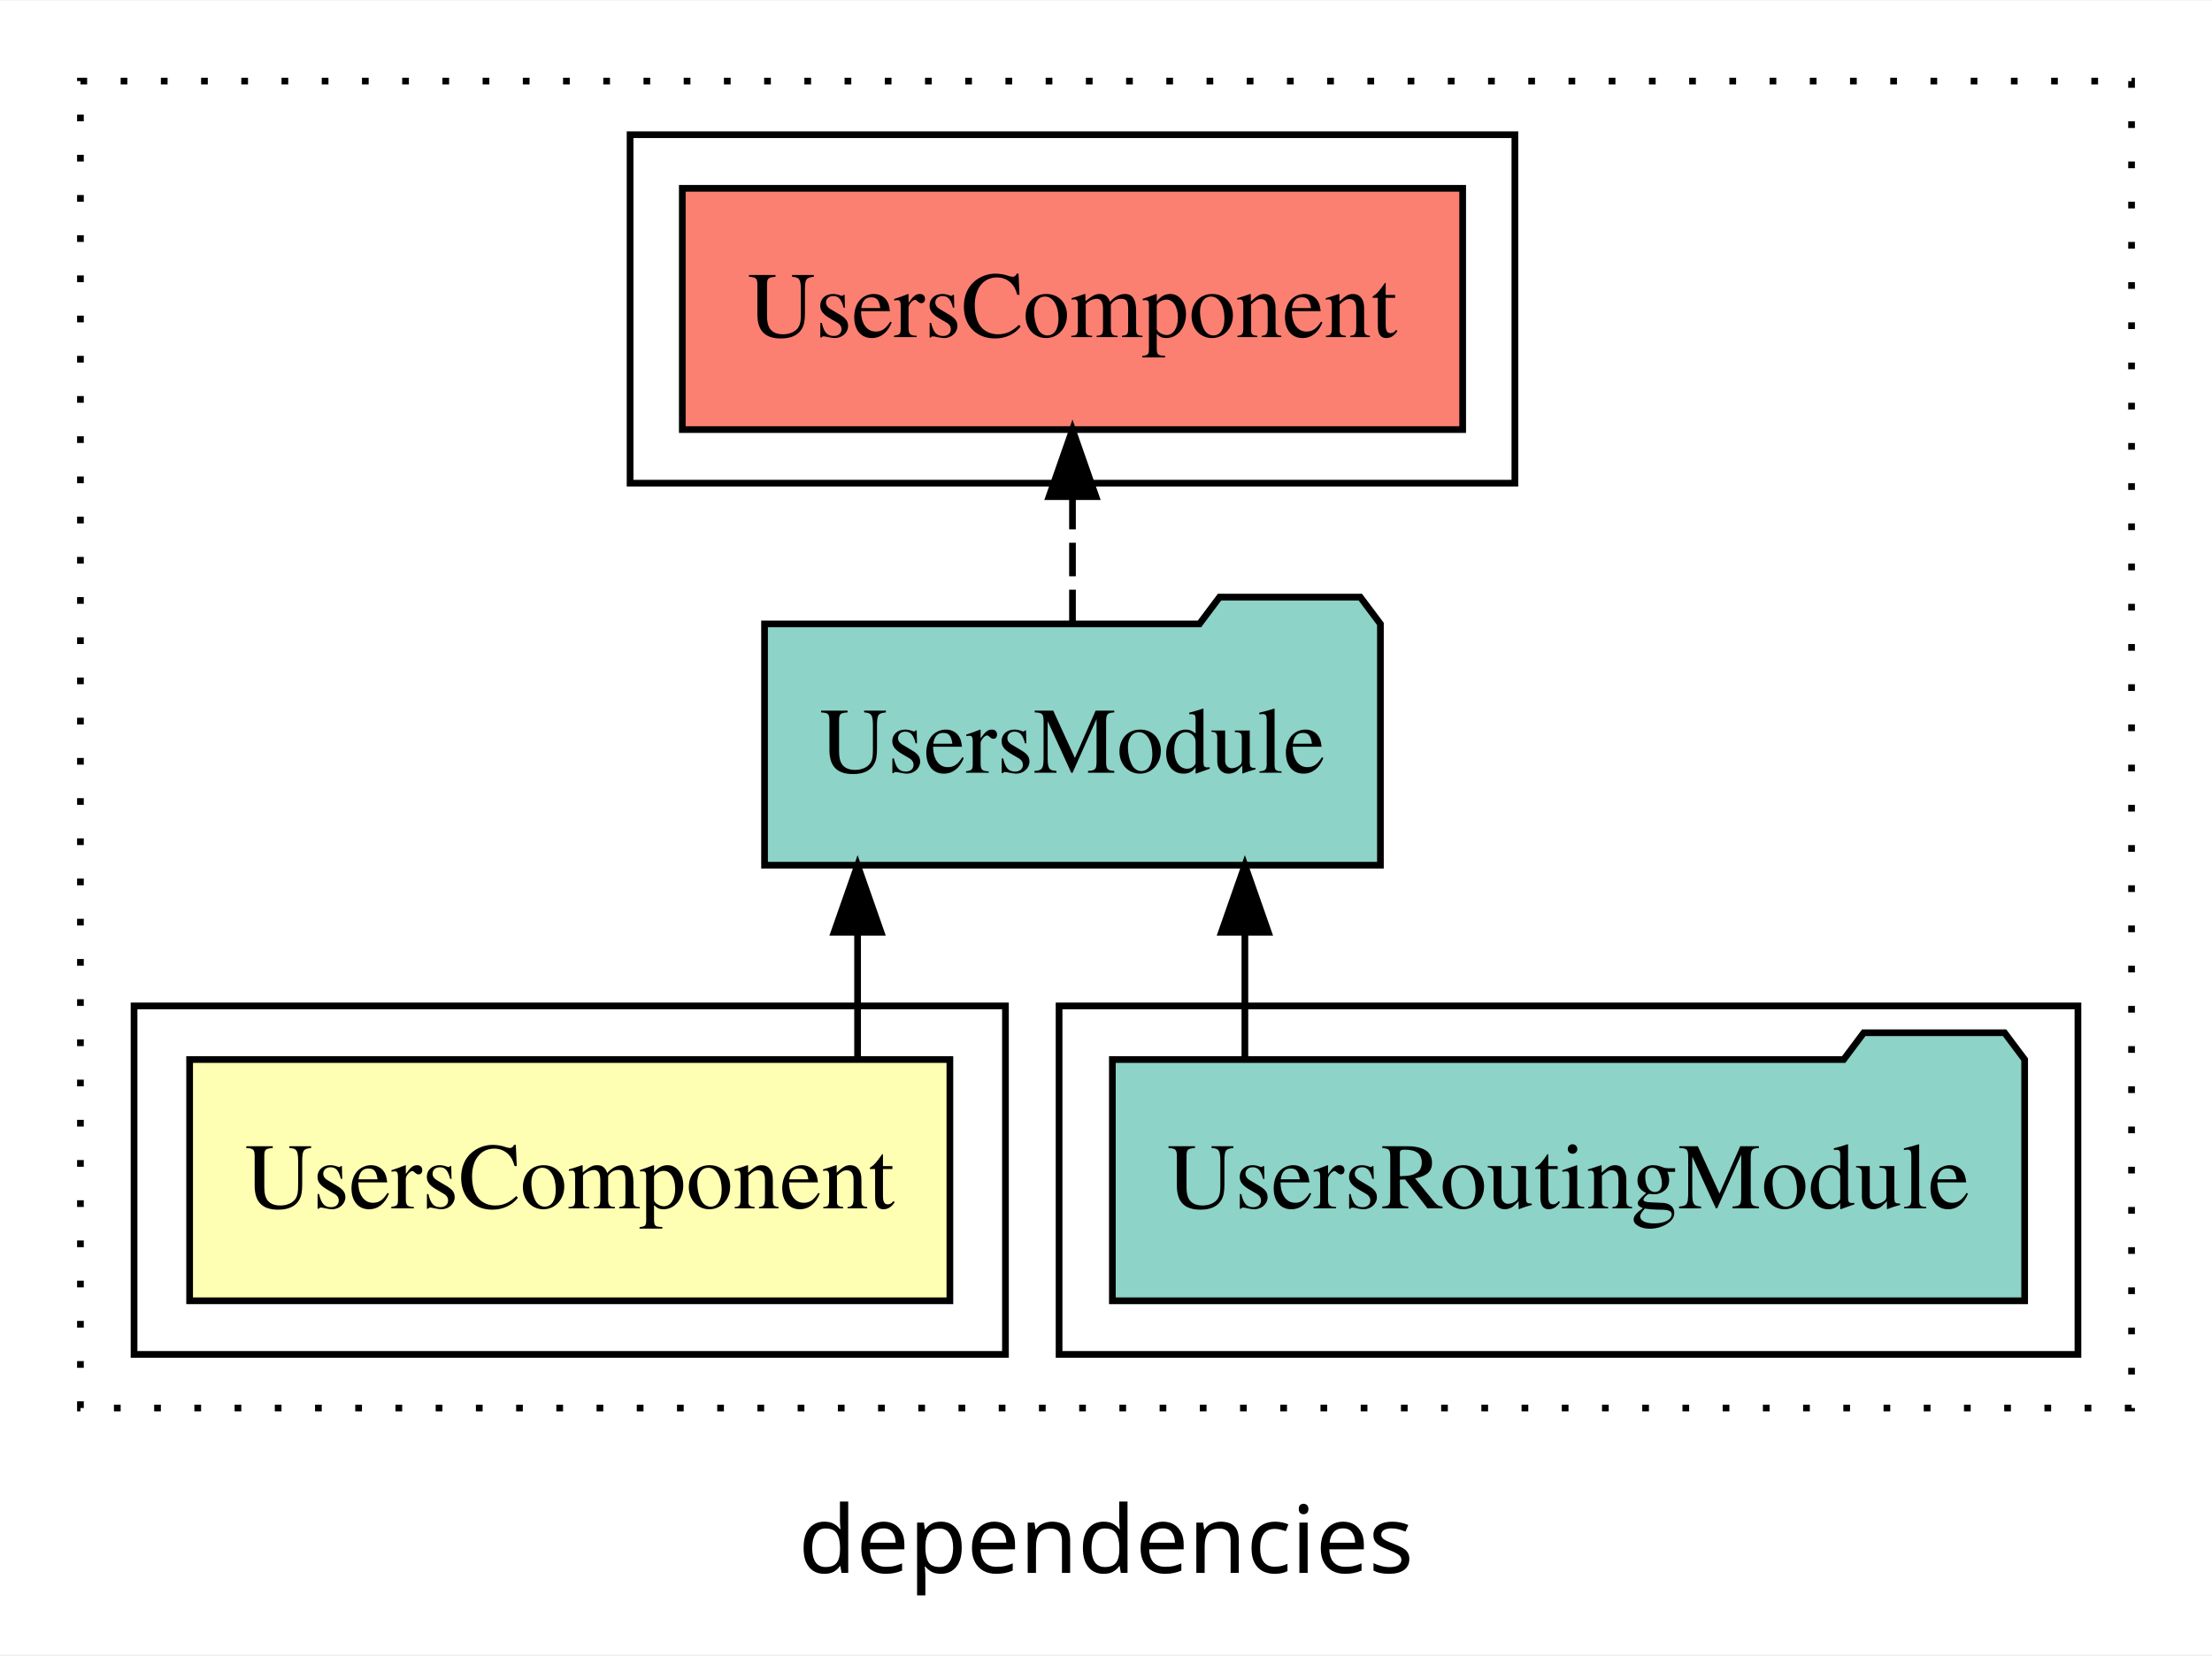
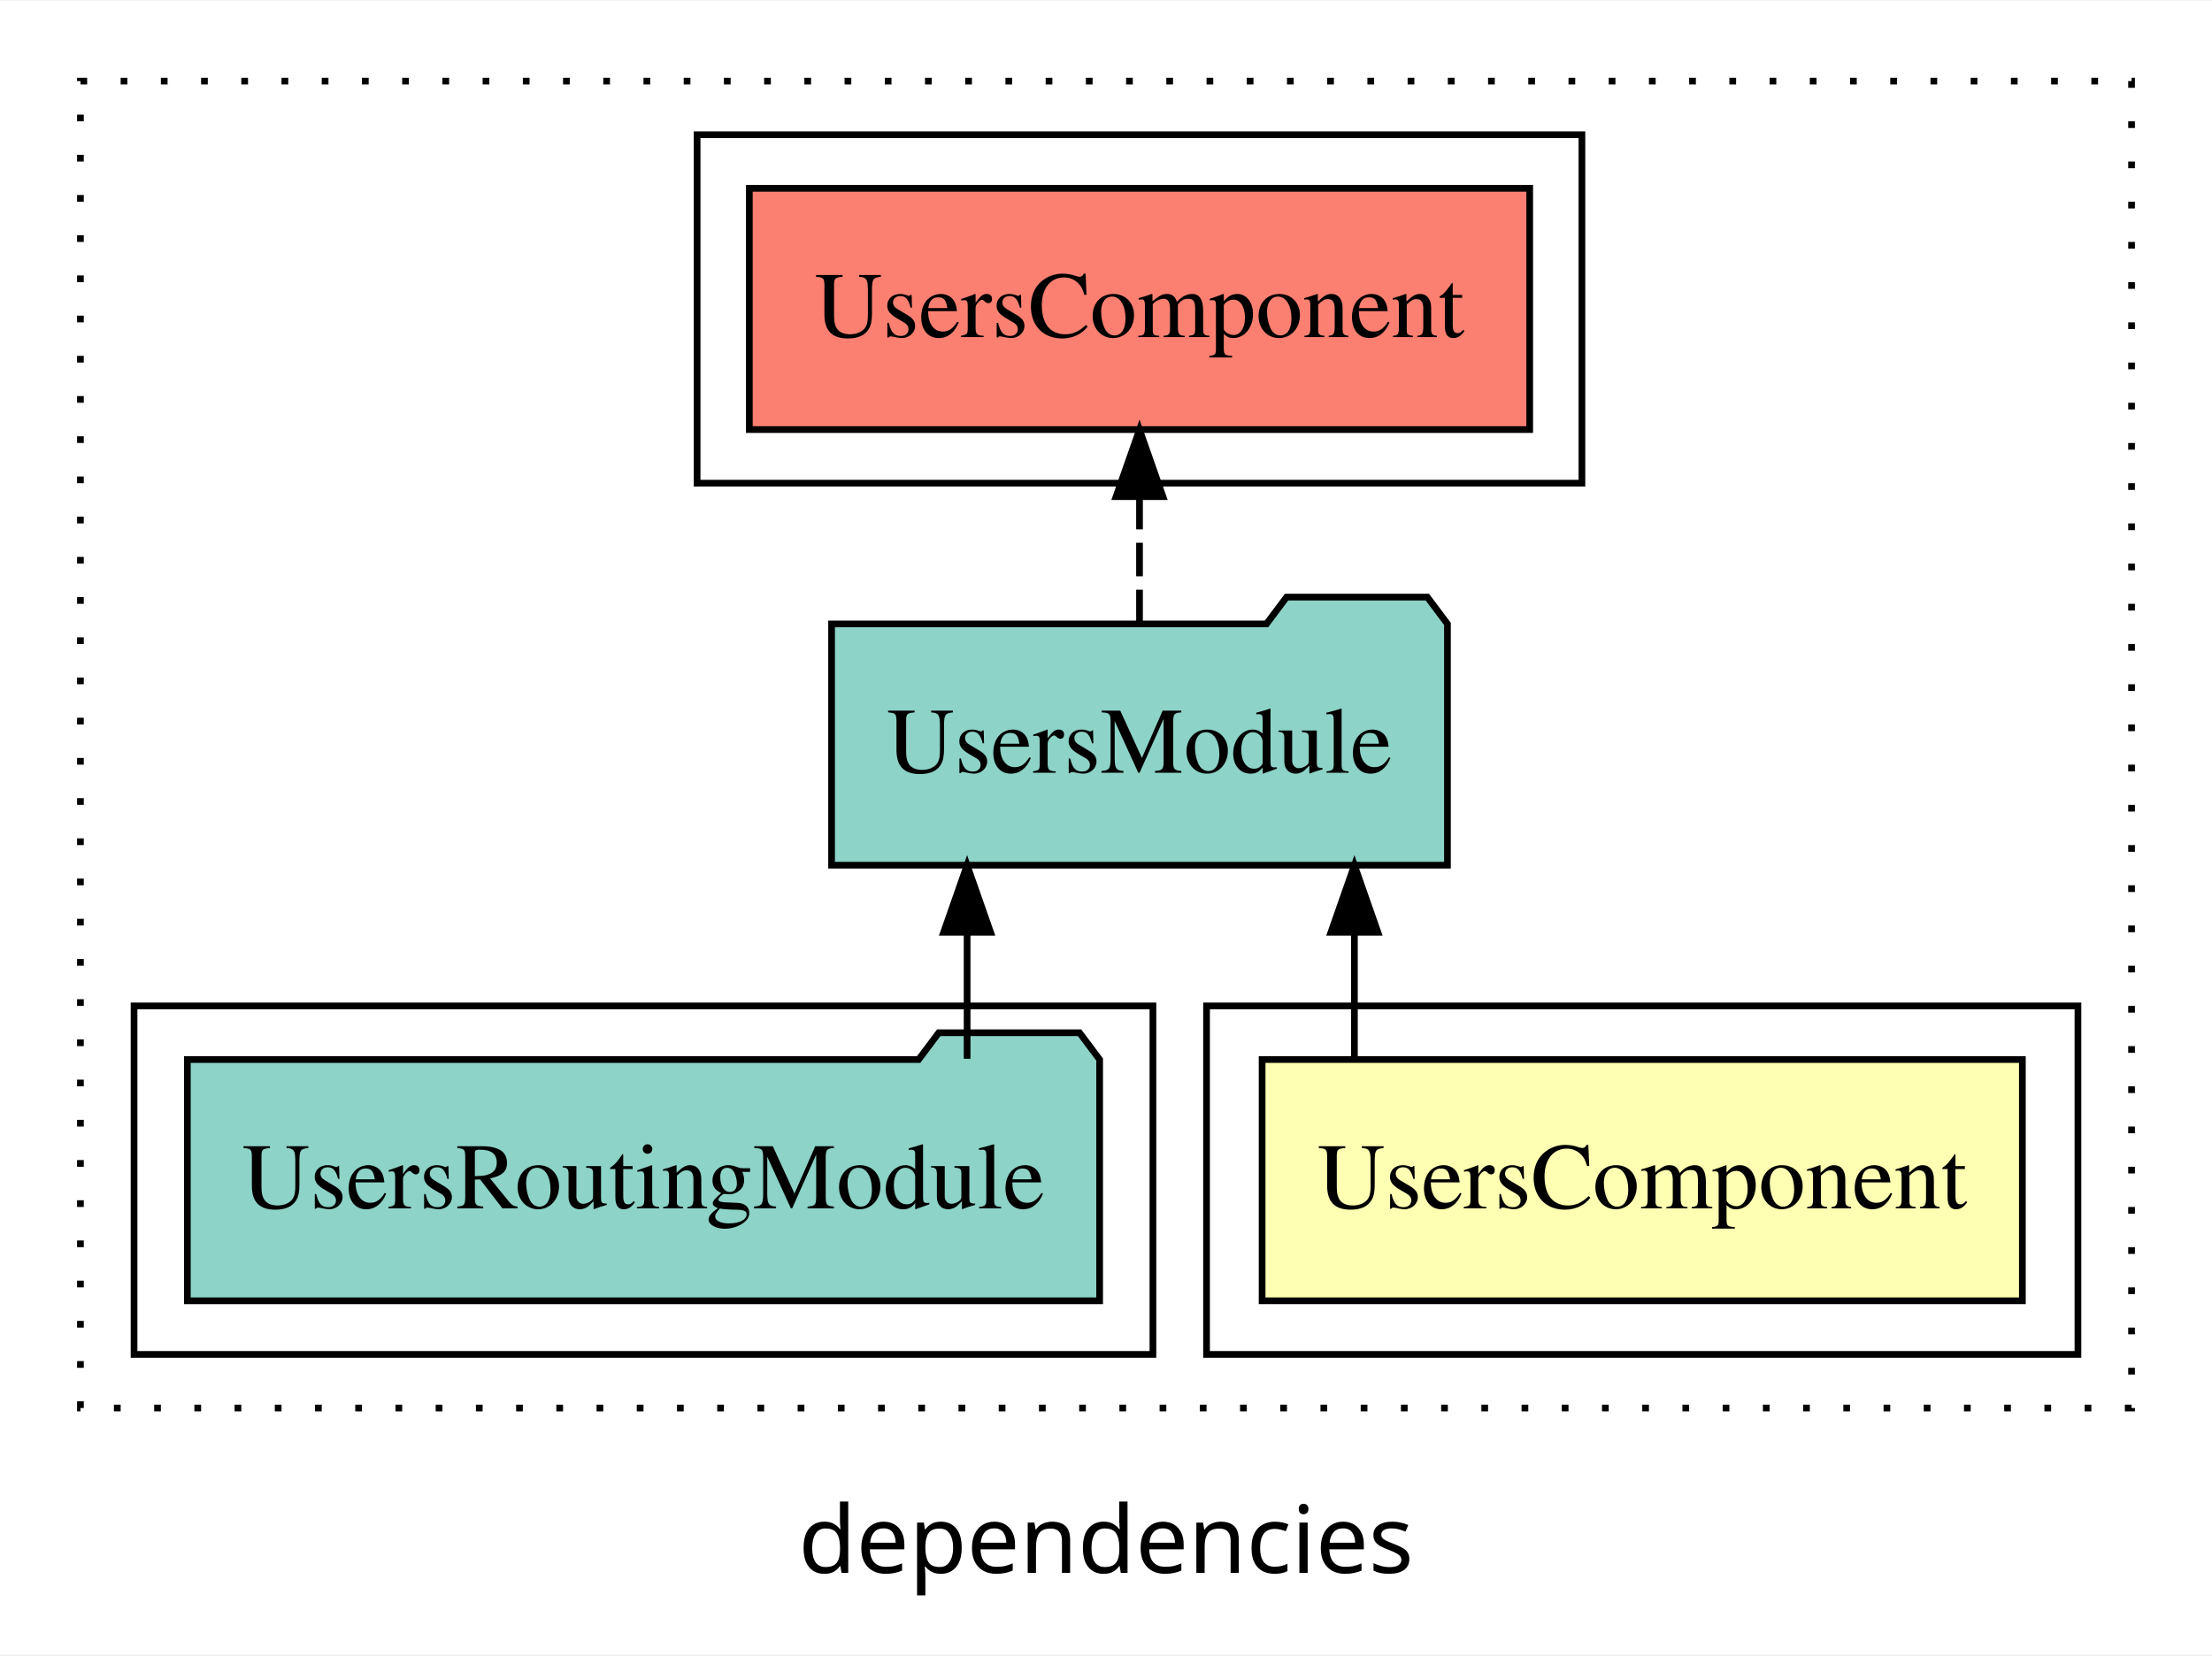
<svg xmlns="http://www.w3.org/2000/svg" width="330pt" height="247pt" viewBox="0.00 0.00 330.00 246.80">
  <g id="graph0" class="graph" transform="scale(1 1) rotate(0) translate(4 242.8)">
    <polygon fill="white" stroke="transparent" points="-4,4 -4,-242.8 326,-242.8 326,4 -4,4" />
    <text text-anchor="middle" x="161" y="-8.2" font-family="sans-serif" font-size="14.00">dependencies</text>
    <g id="clust1" class="cluster">
      <polygon fill="none" stroke="black" stroke-dasharray="1,5" points="8,-32.8 8,-230.8 314,-230.8 314,-32.8 8,-32.8" />
    </g>
+     <g id="clust2" class="cluster">
+       <polygon fill="none" stroke="black" points="176,-40.8 176,-92.8 306,-92.8 306,-40.8 176,-40.8" />
+     </g>
    <g id="clust4" class="cluster">
-       <polygon fill="none" stroke="black" points="154,-40.8 154,-92.8 306,-92.8 306,-40.8 154,-40.8" />
-     </g>
-     <g id="clust2" class="cluster">
-       <polygon fill="none" stroke="black" points="16,-40.8 16,-92.8 146,-92.8 146,-40.8 16,-40.8" />
+       <polygon fill="none" stroke="black" points="16,-40.8 16,-92.8 168,-92.8 168,-40.8 16,-40.8" />
    </g>
    <g id="clust5" class="cluster">
-       <polygon fill="none" stroke="black" points="90,-170.8 90,-222.8 222,-222.8 222,-170.8 90,-170.8" />
+       <polygon fill="none" stroke="black" points="100,-170.8 100,-222.8 232,-222.8 232,-170.8 100,-170.8" />
    </g>
    <g id="node1" class="node">
-       <polygon fill="#ffffb3" stroke="black" points="137.71,-84.8 24.29,-84.8 24.29,-48.8 137.71,-48.8 137.71,-84.8" />
-       <text text-anchor="middle" x="81" y="-62.6" font-family="Times,serif" font-size="14.00">UsersComponent</text>
+       <polygon fill="#ffffb3" stroke="black" points="297.71,-84.8 184.29,-84.8 184.29,-48.8 297.71,-48.8 297.71,-84.8" />
+       <text text-anchor="middle" x="241" y="-62.6" font-family="Times,serif" font-size="14.00">UsersComponent</text>
    </g>
    <g id="node2" class="node">
-       <polygon fill="#8dd3c7" stroke="black" points="201.94,-149.8 198.94,-153.8 177.94,-153.8 174.94,-149.8 110.06,-149.8 110.06,-113.8 201.94,-113.8 201.94,-149.8" />
-       <text text-anchor="middle" x="156" y="-127.6" font-family="Times,serif" font-size="14.00">UsersModule</text>
+       <polygon fill="#8dd3c7" stroke="black" points="211.94,-149.8 208.94,-153.8 187.94,-153.8 184.94,-149.8 120.06,-149.8 120.06,-113.8 211.94,-113.8 211.94,-149.8" />
+       <text text-anchor="middle" x="166" y="-127.6" font-family="Times,serif" font-size="14.00">UsersModule</text>
    </g>
    <g id="edge1" class="edge">
-       <path fill="none" stroke="black" d="M123.94,-84.91C123.94,-84.91 123.94,-103.79 123.94,-103.79" />
-       <polygon fill="black" stroke="black" points="120.44,-103.79 123.94,-113.79 127.44,-103.79 120.44,-103.79" />
+       <path fill="none" stroke="black" d="M198.06,-84.91C198.06,-84.91 198.06,-103.79 198.06,-103.79" />
+       <polygon fill="black" stroke="black" points="194.56,-103.79 198.06,-113.79 201.56,-103.79 194.56,-103.79" />
    </g>
    <g id="node4" class="node">
-       <polygon fill="#fb8072" stroke="black" points="214.21,-214.8 97.79,-214.8 97.79,-178.8 214.21,-178.8 214.21,-214.8" />
-       <text text-anchor="middle" x="156" y="-192.6" font-family="Times,serif" font-size="14.00">UsersComponent </text>
+       <polygon fill="#fb8072" stroke="black" points="224.21,-214.8 107.79,-214.8 107.79,-178.8 224.21,-178.8 224.21,-214.8" />
+       <text text-anchor="middle" x="166" y="-192.6" font-family="Times,serif" font-size="14.00">UsersComponent </text>
    </g>
    <g id="edge3" class="edge">
-       <path fill="none" stroke="black" stroke-dasharray="5,2" d="M156,-149.91C156,-149.91 156,-168.79 156,-168.79" />
-       <polygon fill="black" stroke="black" points="152.5,-168.79 156,-178.79 159.5,-168.79 152.5,-168.79" />
+       <path fill="none" stroke="black" stroke-dasharray="5,2" d="M166,-149.91C166,-149.91 166,-168.79 166,-168.79" />
+       <polygon fill="black" stroke="black" points="162.5,-168.79 166,-178.79 169.5,-168.79 162.5,-168.79" />
    </g>
    <g id="node3" class="node">
-       <polygon fill="#8dd3c7" stroke="black" points="298.05,-84.8 295.05,-88.8 274.05,-88.8 271.05,-84.8 161.95,-84.8 161.95,-48.8 298.05,-48.8 298.05,-84.8" />
-       <text text-anchor="middle" x="230" y="-62.6" font-family="Times,serif" font-size="14.00">UsersRoutingModule</text>
+       <polygon fill="#8dd3c7" stroke="black" points="160.05,-84.8 157.05,-88.8 136.05,-88.8 133.05,-84.8 23.95,-84.8 23.95,-48.8 160.05,-48.8 160.05,-84.8" />
+       <text text-anchor="middle" x="92" y="-62.6" font-family="Times,serif" font-size="14.00">UsersRoutingModule</text>
    </g>
    <g id="edge2" class="edge">
-       <path fill="none" stroke="black" d="M181.72,-84.91C181.72,-84.91 181.72,-103.79 181.72,-103.79" />
-       <polygon fill="black" stroke="black" points="178.22,-103.79 181.72,-113.79 185.22,-103.79 178.22,-103.79" />
+       <path fill="none" stroke="black" d="M140.28,-84.91C140.28,-84.91 140.28,-103.79 140.28,-103.79" />
+       <polygon fill="black" stroke="black" points="136.78,-103.79 140.28,-113.79 143.78,-103.79 136.78,-103.79" />
    </g>
  </g>
</svg>
